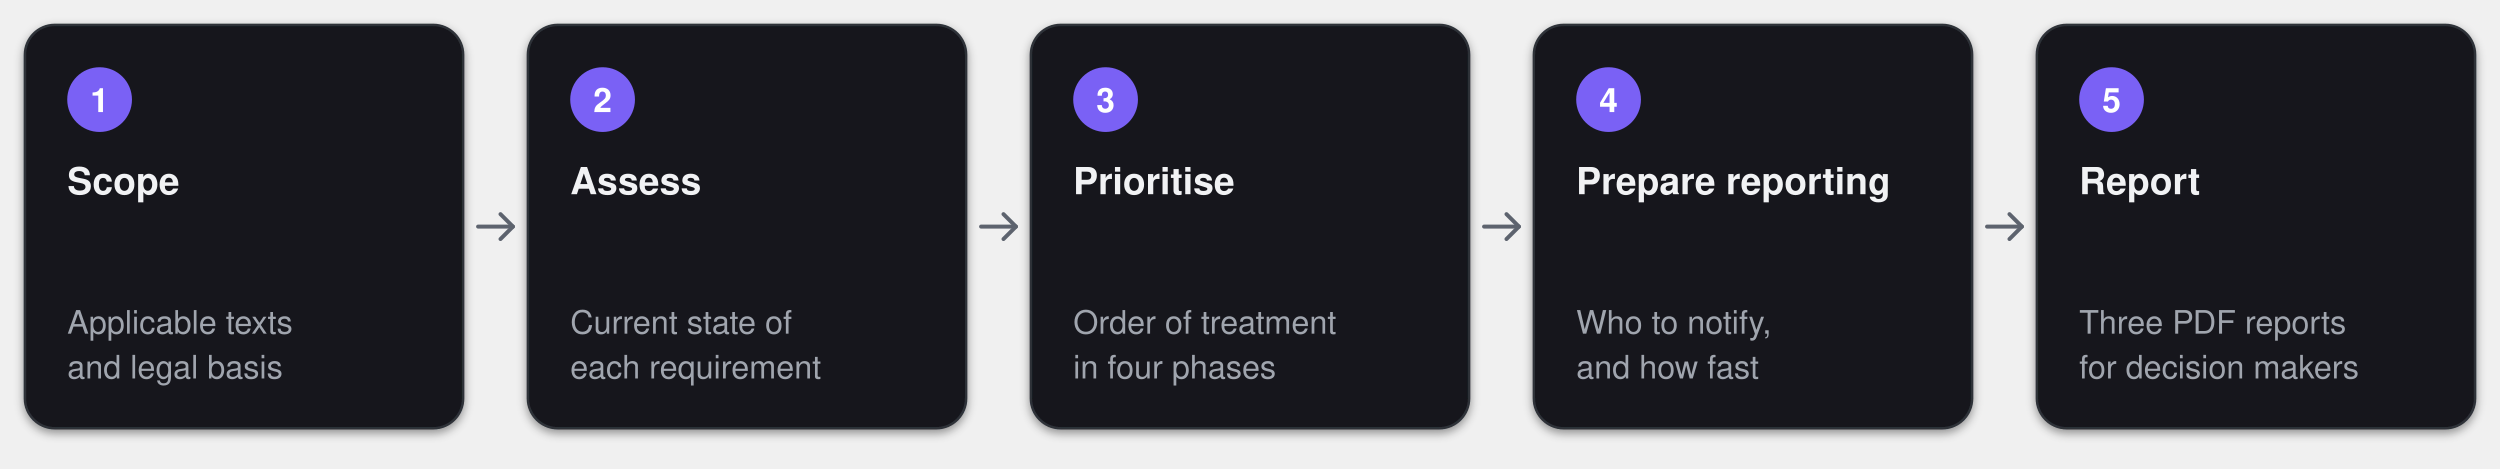
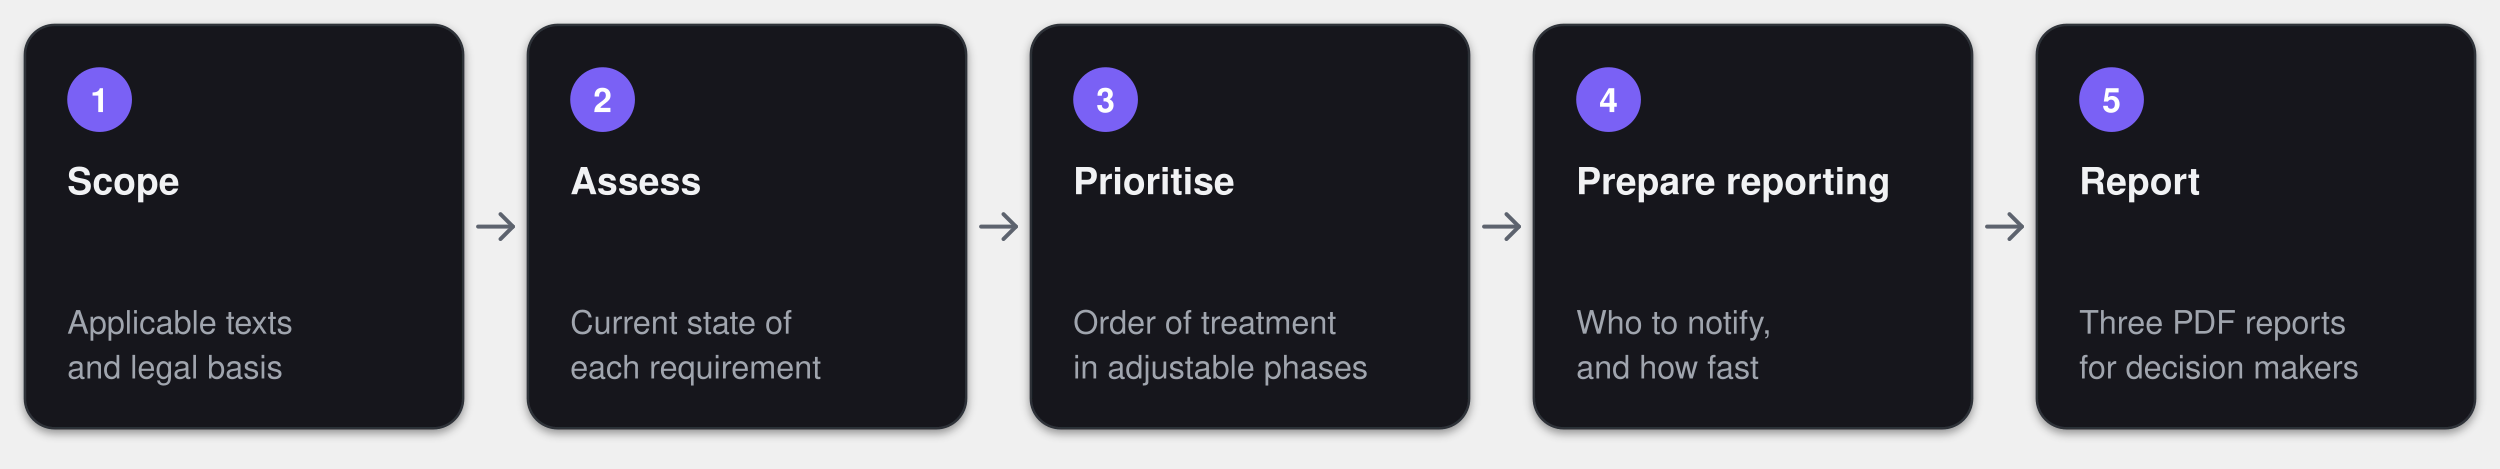
<svg xmlns="http://www.w3.org/2000/svg" width="1004" height="188" viewBox="0 0 1004 188" role="img" aria-label="Scope → Assess → Prioritise → Prepare reporting → Report">
  <defs>
    <filter id="s" x="-10%" y="-10%" width="120%" height="140%">
      <feDropShadow dx="0" dy="1.5" stdDeviation="2" flood-color="#000000" flood-opacity="0.4" />
    </filter>
  </defs>
  <rect x="10" y="10" width="176" height="162" rx="12" fill="#16171c" stroke="#2e3139" filter="url(#s)" />
  <circle cx="40" cy="40" r="13" fill="#7a61f5" />
  <text x="40" y="45" text-anchor="middle" font-family="-apple-system, BlinkMacSystemFont, 'Segoe UI', Helvetica, Arial, sans-serif" font-size="13.5" font-weight="700" fill="#ffffff">1</text>
  <text x="27" y="78" font-family="-apple-system, BlinkMacSystemFont, 'Segoe UI', Helvetica, Arial, sans-serif" font-size="15" font-weight="650" fill="#f1f2f4">Scope</text>
  <text x="27" y="134" font-family="-apple-system, BlinkMacSystemFont, 'Segoe UI', Helvetica, Arial, sans-serif" font-size="13" fill="#a0a5ae">Applicable texts</text>
  <text x="27" y="152" font-family="-apple-system, BlinkMacSystemFont, 'Segoe UI', Helvetica, Arial, sans-serif" font-size="13" fill="#a0a5ae">and legal basis</text>
  <path d="M192 91.0 H206" stroke="#5d636e" stroke-width="1.6" stroke-linecap="round" />
  <path d="M201 86.0 L206 91.0 L201 96.0" fill="none" stroke="#5d636e" stroke-width="1.6" stroke-linecap="round" stroke-linejoin="round" />
  <rect x="212" y="10" width="176" height="162" rx="12" fill="#16171c" stroke="#2e3139" filter="url(#s)" />
  <circle cx="242" cy="40" r="13" fill="#7a61f5" />
  <text x="242" y="45" text-anchor="middle" font-family="-apple-system, BlinkMacSystemFont, 'Segoe UI', Helvetica, Arial, sans-serif" font-size="13.5" font-weight="700" fill="#ffffff">2</text>
  <text x="229" y="78" font-family="-apple-system, BlinkMacSystemFont, 'Segoe UI', Helvetica, Arial, sans-serif" font-size="15" font-weight="650" fill="#f1f2f4">Assess</text>
  <text x="229" y="134" font-family="-apple-system, BlinkMacSystemFont, 'Segoe UI', Helvetica, Arial, sans-serif" font-size="13" fill="#a0a5ae">Current state of</text>
  <text x="229" y="152" font-family="-apple-system, BlinkMacSystemFont, 'Segoe UI', Helvetica, Arial, sans-serif" font-size="13" fill="#a0a5ae">each requirement</text>
  <path d="M394 91.0 H408" stroke="#5d636e" stroke-width="1.6" stroke-linecap="round" />
  <path d="M403 86.0 L408 91.0 L403 96.0" fill="none" stroke="#5d636e" stroke-width="1.6" stroke-linecap="round" stroke-linejoin="round" />
  <rect x="414" y="10" width="176" height="162" rx="12" fill="#16171c" stroke="#2e3139" filter="url(#s)" />
  <circle cx="444" cy="40" r="13" fill="#7a61f5" />
  <text x="444" y="45" text-anchor="middle" font-family="-apple-system, BlinkMacSystemFont, 'Segoe UI', Helvetica, Arial, sans-serif" font-size="13.5" font-weight="700" fill="#ffffff">3</text>
  <text x="431" y="78" font-family="-apple-system, BlinkMacSystemFont, 'Segoe UI', Helvetica, Arial, sans-serif" font-size="15" font-weight="650" fill="#f1f2f4">Prioritise</text>
  <text x="431" y="134" font-family="-apple-system, BlinkMacSystemFont, 'Segoe UI', Helvetica, Arial, sans-serif" font-size="13" fill="#a0a5ae">Order of treatment</text>
-   <text x="431" y="152" font-family="-apple-system, BlinkMacSystemFont, 'Segoe UI', Helvetica, Arial, sans-serif" font-size="13" fill="#a0a5ae">in four phases</text>
+   <text x="431" y="152" font-family="-apple-system, BlinkMacSystemFont, 'Segoe UI', Helvetica, Arial, sans-serif" font-size="13" fill="#a0a5ae">in adjustable phases</text>
  <path d="M596 91.0 H610" stroke="#5d636e" stroke-width="1.6" stroke-linecap="round" />
  <path d="M605 86.0 L610 91.0 L605 96.0" fill="none" stroke="#5d636e" stroke-width="1.6" stroke-linecap="round" stroke-linejoin="round" />
  <rect x="616" y="10" width="176" height="162" rx="12" fill="#16171c" stroke="#2e3139" filter="url(#s)" />
  <circle cx="646" cy="40" r="13" fill="#7a61f5" />
  <text x="646" y="45" text-anchor="middle" font-family="-apple-system, BlinkMacSystemFont, 'Segoe UI', Helvetica, Arial, sans-serif" font-size="13.5" font-weight="700" fill="#ffffff">4</text>
  <text x="633" y="78" font-family="-apple-system, BlinkMacSystemFont, 'Segoe UI', Helvetica, Arial, sans-serif" font-size="15" font-weight="650" fill="#f1f2f4">Prepare reporting</text>
  <text x="633" y="134" font-family="-apple-system, BlinkMacSystemFont, 'Segoe UI', Helvetica, Arial, sans-serif" font-size="13" fill="#a0a5ae">Who to notify,</text>
  <text x="633" y="152" font-family="-apple-system, BlinkMacSystemFont, 'Segoe UI', Helvetica, Arial, sans-serif" font-size="13" fill="#a0a5ae">and how fast</text>
  <path d="M798 91.0 H812" stroke="#5d636e" stroke-width="1.6" stroke-linecap="round" />
  <path d="M807 86.0 L812 91.0 L807 96.0" fill="none" stroke="#5d636e" stroke-width="1.6" stroke-linecap="round" stroke-linejoin="round" />
  <rect x="818" y="10" width="176" height="162" rx="12" fill="#16171c" stroke="#2e3139" filter="url(#s)" />
  <circle cx="848" cy="40" r="13" fill="#7a61f5" />
  <text x="848" y="45" text-anchor="middle" font-family="-apple-system, BlinkMacSystemFont, 'Segoe UI', Helvetica, Arial, sans-serif" font-size="13.5" font-weight="700" fill="#ffffff">5</text>
  <text x="835" y="78" font-family="-apple-system, BlinkMacSystemFont, 'Segoe UI', Helvetica, Arial, sans-serif" font-size="15" font-weight="650" fill="#f1f2f4">Report</text>
  <text x="835" y="134" font-family="-apple-system, BlinkMacSystemFont, 'Segoe UI', Helvetica, Arial, sans-serif" font-size="13" fill="#a0a5ae">Three PDF reports</text>
  <text x="835" y="152" font-family="-apple-system, BlinkMacSystemFont, 'Segoe UI', Helvetica, Arial, sans-serif" font-size="13" fill="#a0a5ae">for decision makers</text>
</svg>
